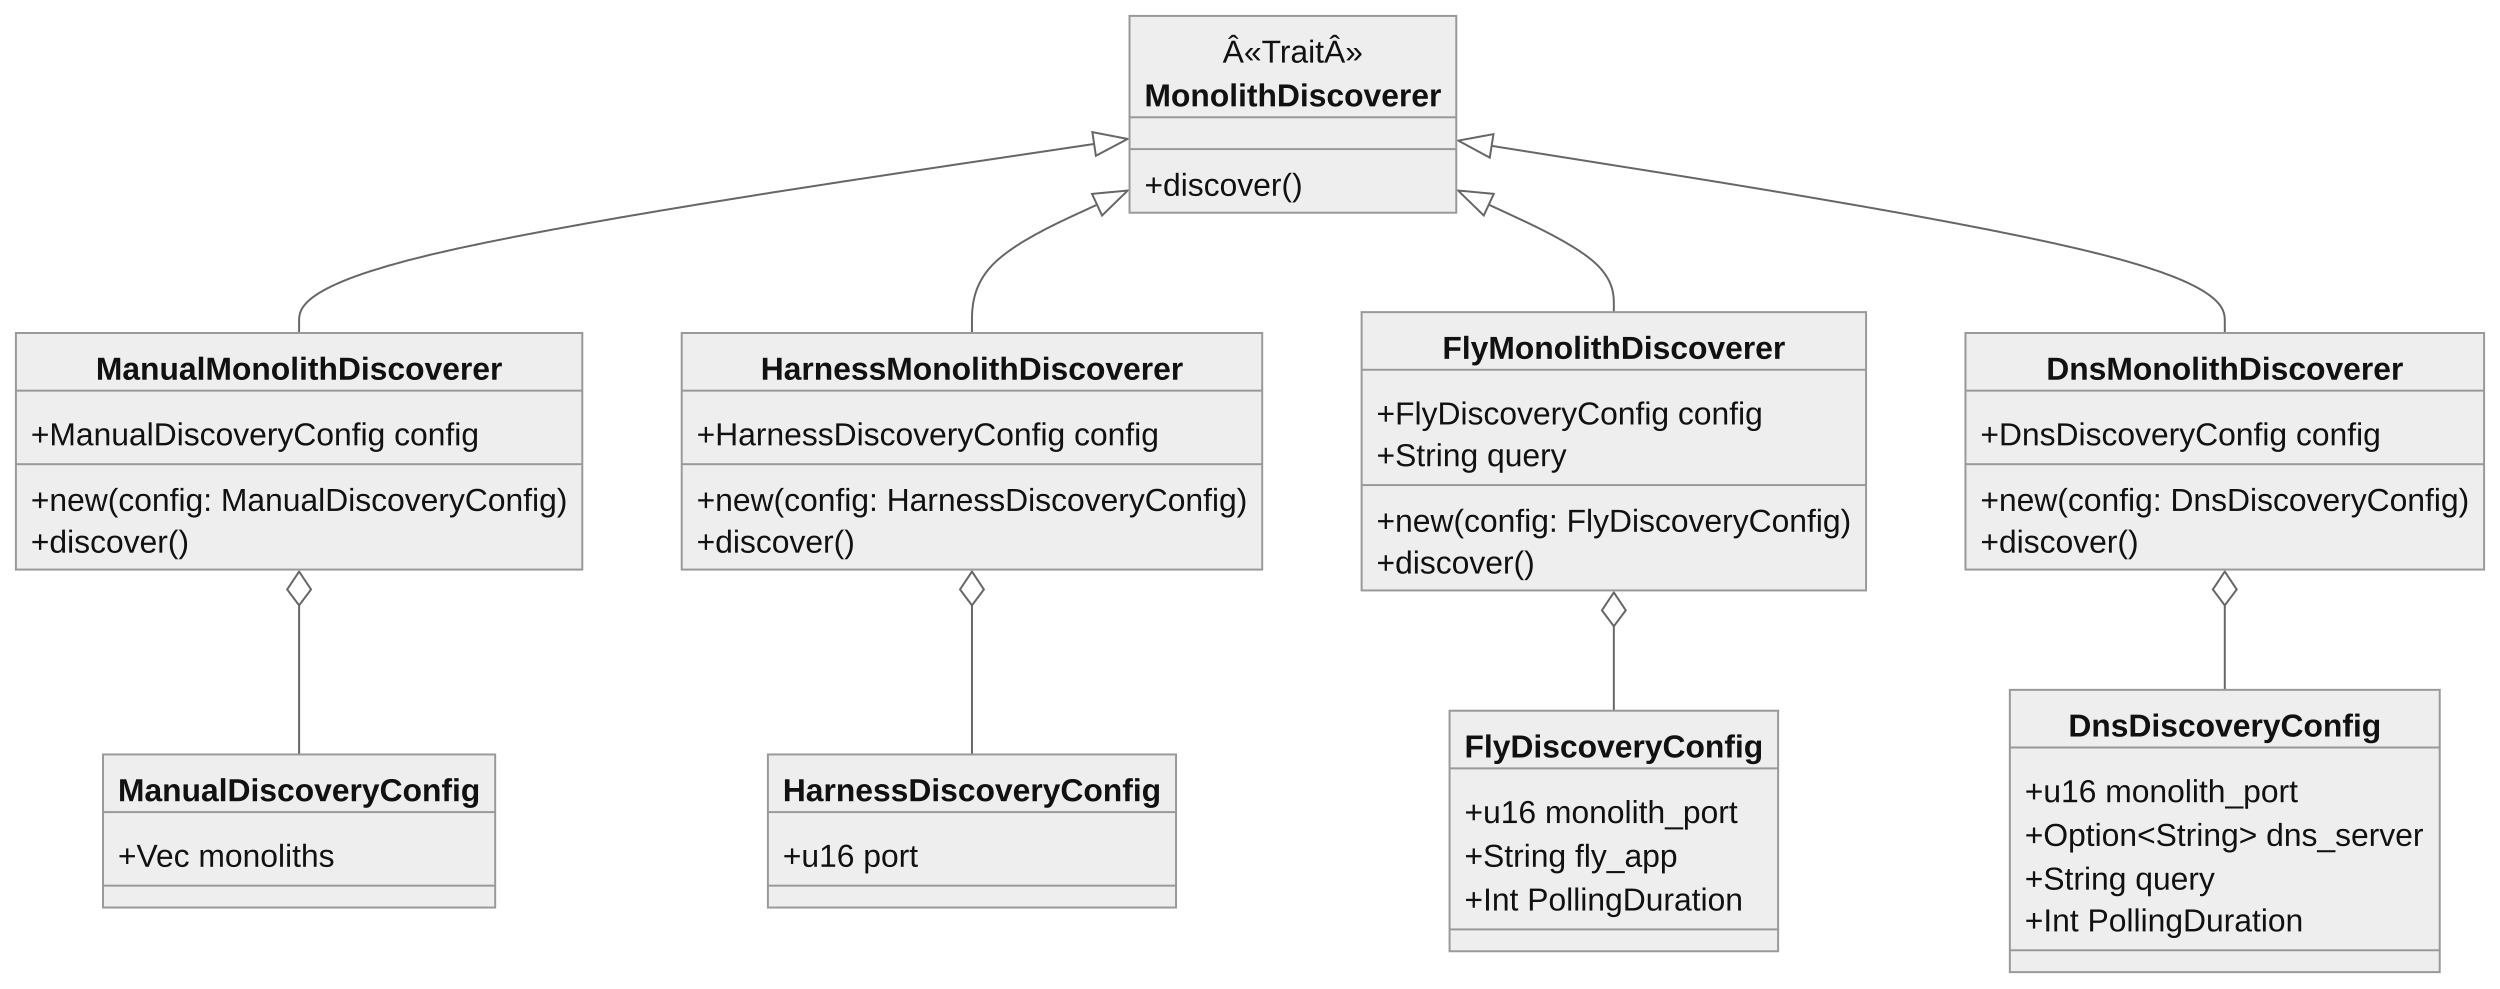
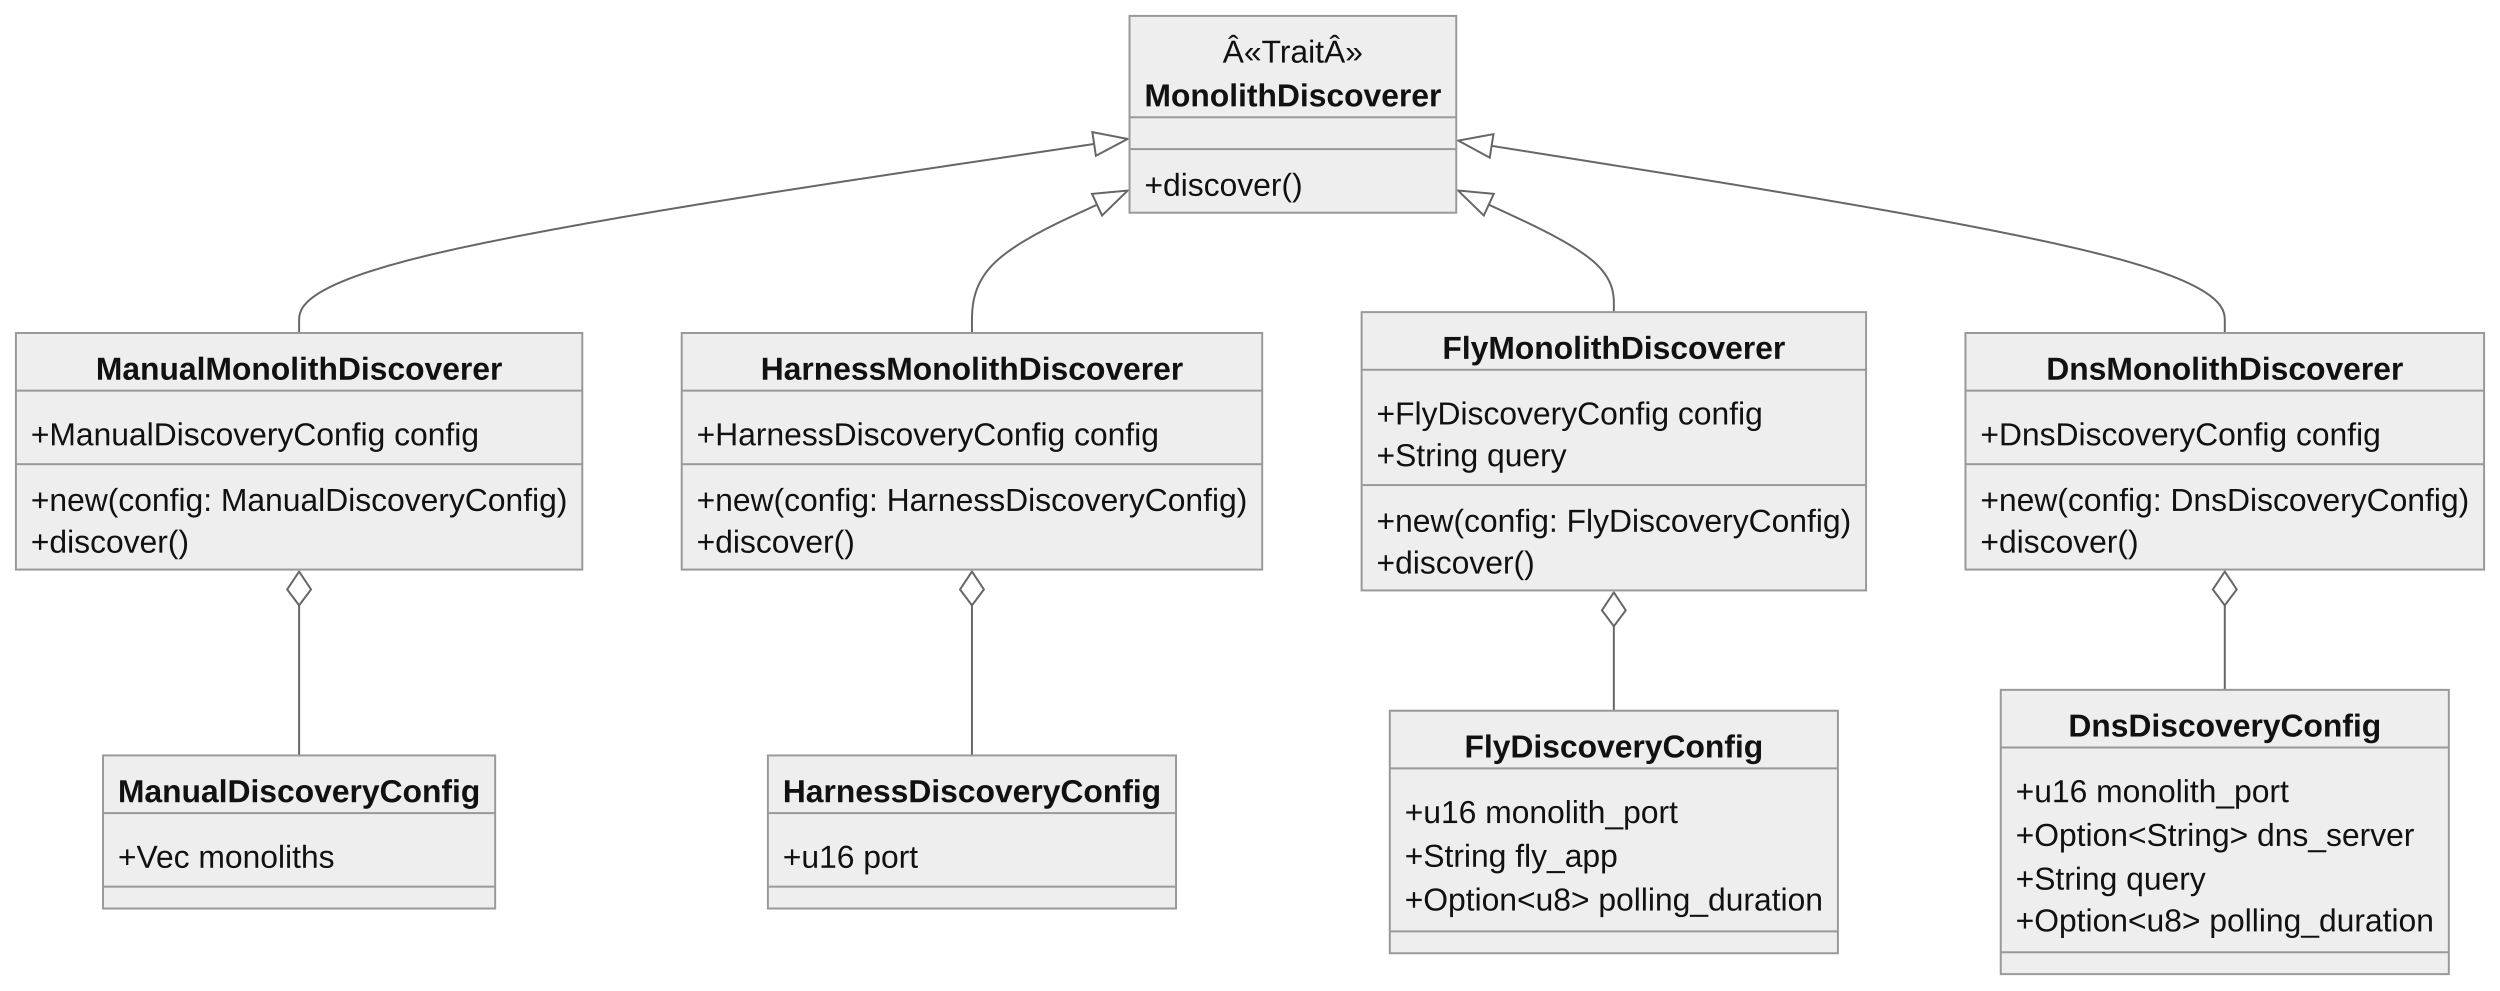
- <svg xmlns="http://www.w3.org/2000/svg" aria-roledescription="classDiagram" role="graphics-document document" viewBox="0 0 1257.531 497" style="max-width: 1257.53px; background-color: white;" width="100%" id="my-svg">
+ <svg xmlns="http://www.w3.org/2000/svg" aria-roledescription="classDiagram" role="graphics-document document" viewBox="0 0 1257.531 498" style="max-width: 1257.53px; background-color: white;" width="100%" id="my-svg">
  <style>#my-svg{font-family:"trebuchet ms",verdana,arial,sans-serif;font-size:16px;fill:#000000;}#my-svg .error-icon{fill:#552222;}#my-svg .error-text{fill:#552222;stroke:#552222;}#my-svg .edge-thickness-normal{stroke-width:2px;}#my-svg .edge-thickness-thick{stroke-width:3.5px;}#my-svg .edge-pattern-solid{stroke-dasharray:0;}#my-svg .edge-pattern-dashed{stroke-dasharray:3;}#my-svg .edge-pattern-dotted{stroke-dasharray:2;}#my-svg .marker{fill:#666;stroke:#666;}#my-svg .marker.cross{stroke:#666;}#my-svg svg{font-family:"trebuchet ms",verdana,arial,sans-serif;font-size:16px;}#my-svg g.classGroup text{fill:#999;stroke:none;font-family:"trebuchet ms",verdana,arial,sans-serif;font-size:10px;}#my-svg g.classGroup text .title{font-weight:bolder;}#my-svg .nodeLabel,#my-svg .edgeLabel{color:#111111;}#my-svg .edgeLabel .label rect{fill:#eee;}#my-svg .label text{fill:#111111;}#my-svg .edgeLabel .label span{background:#eee;}#my-svg .classTitle{font-weight:bolder;}#my-svg .node rect,#my-svg .node circle,#my-svg .node ellipse,#my-svg .node polygon,#my-svg .node path{fill:#eee;stroke:#999;stroke-width:1px;}#my-svg .divider{stroke:#999;stroke-width:1;}#my-svg g.clickable{cursor:pointer;}#my-svg g.classGroup rect{fill:#eee;stroke:#999;}#my-svg g.classGroup line{stroke:#999;stroke-width:1;}#my-svg .classLabel .box{stroke:none;stroke-width:0;fill:#eee;opacity:0.5;}#my-svg .classLabel .label{fill:#999;font-size:10px;}#my-svg .relation{stroke:#666;stroke-width:1;fill:none;}#my-svg .dashed-line{stroke-dasharray:3;}#my-svg .dotted-line{stroke-dasharray:1 2;}#my-svg #compositionStart,#my-svg .composition{fill:#666!important;stroke:#666!important;stroke-width:1;}#my-svg #compositionEnd,#my-svg .composition{fill:#666!important;stroke:#666!important;stroke-width:1;}#my-svg #dependencyStart,#my-svg .dependency{fill:#666!important;stroke:#666!important;stroke-width:1;}#my-svg #dependencyStart,#my-svg .dependency{fill:#666!important;stroke:#666!important;stroke-width:1;}#my-svg #extensionStart,#my-svg .extension{fill:transparent!important;stroke:#666!important;stroke-width:1;}#my-svg #extensionEnd,#my-svg .extension{fill:transparent!important;stroke:#666!important;stroke-width:1;}#my-svg #aggregationStart,#my-svg .aggregation{fill:transparent!important;stroke:#666!important;stroke-width:1;}#my-svg #aggregationEnd,#my-svg .aggregation{fill:transparent!important;stroke:#666!important;stroke-width:1;}#my-svg #lollipopStart,#my-svg .lollipop{fill:#eee!important;stroke:#666!important;stroke-width:1;}#my-svg #lollipopEnd,#my-svg .lollipop{fill:#eee!important;stroke:#666!important;stroke-width:1;}#my-svg .edgeTerminals{font-size:11px;}#my-svg .classTitleText{text-anchor:middle;font-size:18px;fill:#000000;}#my-svg :root{--mermaid-font-family:"trebuchet ms",verdana,arial,sans-serif;}</style>
  <g>
    <defs>
      <marker orient="auto" markerHeight="240" markerWidth="190" refY="7" refX="18" class="marker aggregation classDiagram" id="my-svg_classDiagram-aggregationStart">
        <path d="M 18,7 L9,13 L1,7 L9,1 Z" />
      </marker>
    </defs>
    <defs>
      <marker orient="auto" markerHeight="28" markerWidth="20" refY="7" refX="1" class="marker aggregation classDiagram" id="my-svg_classDiagram-aggregationEnd">
        <path d="M 18,7 L9,13 L1,7 L9,1 Z" />
      </marker>
    </defs>
    <defs>
      <marker orient="auto" markerHeight="240" markerWidth="190" refY="7" refX="18" class="marker extension classDiagram" id="my-svg_classDiagram-extensionStart">
        <path d="M 1,7 L18,13 V 1 Z" />
      </marker>
    </defs>
    <defs>
      <marker orient="auto" markerHeight="28" markerWidth="20" refY="7" refX="1" class="marker extension classDiagram" id="my-svg_classDiagram-extensionEnd">
        <path d="M 1,1 V 13 L18,7 Z" />
      </marker>
    </defs>
    <defs>
      <marker orient="auto" markerHeight="240" markerWidth="190" refY="7" refX="18" class="marker composition classDiagram" id="my-svg_classDiagram-compositionStart">
        <path d="M 18,7 L9,13 L1,7 L9,1 Z" />
      </marker>
    </defs>
    <defs>
      <marker orient="auto" markerHeight="28" markerWidth="20" refY="7" refX="1" class="marker composition classDiagram" id="my-svg_classDiagram-compositionEnd">
        <path d="M 18,7 L9,13 L1,7 L9,1 Z" />
      </marker>
    </defs>
    <defs>
      <marker orient="auto" markerHeight="240" markerWidth="190" refY="7" refX="6" class="marker dependency classDiagram" id="my-svg_classDiagram-dependencyStart">
        <path d="M 5,7 L9,13 L1,7 L9,1 Z" />
      </marker>
    </defs>
    <defs>
      <marker orient="auto" markerHeight="28" markerWidth="20" refY="7" refX="13" class="marker dependency classDiagram" id="my-svg_classDiagram-dependencyEnd">
        <path d="M 18,7 L9,13 L14,7 L9,1 Z" />
      </marker>
    </defs>
    <defs>
      <marker orient="auto" markerHeight="240" markerWidth="190" refY="7" refX="13" class="marker lollipop classDiagram" id="my-svg_classDiagram-lollipopStart">
        <circle r="6" cy="7" cx="7" fill="transparent" stroke="black" />
      </marker>
    </defs>
    <defs>
      <marker orient="auto" markerHeight="240" markerWidth="190" refY="7" refX="1" class="marker lollipop classDiagram" id="my-svg_classDiagram-lollipopEnd">
        <circle r="6" cy="7" cx="7" fill="transparent" stroke="black" />
      </marker>
    </defs>
    <g class="root">
      <g class="clusters" />
      <g class="edgePaths">
        <path marker-end="url(#my-svg_classDiagram-extensionEnd)" style="fill:none" class="edge-pattern-solid relation" id="id1" d="M150.453,167.5L150.453,161.583C150.453,155.667,150.453,143.833,217.104,127.983C283.756,112.134,417.058,92.267,483.709,82.334L550.361,72.401" />
        <path marker-end="url(#my-svg_classDiagram-extensionEnd)" style="fill:none" class="edge-pattern-solid relation" id="id2" d="M488.906,167.5L488.906,161.583C488.906,155.667,488.906,143.833,499.392,133.078C509.878,122.322,530.849,112.644,541.335,107.805L551.82,102.966" />
        <path marker-end="url(#my-svg_classDiagram-extensionEnd)" style="fill:none" class="edge-pattern-solid relation" id="id3" d="M811.781,157L811.781,152.833C811.781,148.667,811.781,140.333,801.296,131.328C790.81,122.322,769.838,112.644,759.353,107.805L748.867,102.966" />
        <path marker-end="url(#my-svg_classDiagram-extensionEnd)" style="fill:none" class="edge-pattern-solid relation" id="id4" d="M1119.094,167.5L1119.094,161.583C1119.094,155.667,1119.094,143.833,1057.628,128.148C996.163,112.462,873.231,92.924,811.766,83.155L750.3,73.386" />
        <path marker-end="url(#my-svg_classDiagram-aggregationEnd)" style="fill:none" class="edge-pattern-solid relation" id="id5" d="M1119.094,347L1119.094,342.833C1119.094,338.667,1119.094,330.333,1119.094,323.25C1119.094,316.167,1119.094,310.333,1119.094,307.417L1119.094,304.5" />
        <path marker-end="url(#my-svg_classDiagram-aggregationEnd)" style="fill:none" class="edge-pattern-solid relation" id="id6" d="M811.781,357.5L811.781,351.583C811.781,345.667,811.781,333.833,811.781,326.75C811.781,319.667,811.781,317.333,811.781,316.167L811.781,315" />
-         <path marker-end="url(#my-svg_classDiagram-aggregationEnd)" style="fill:none" class="edge-pattern-solid relation" id="id7" d="M150.453,379.5L150.453,369.917C150.453,360.333,150.453,341.167,150.453,328.667C150.453,316.167,150.453,310.333,150.453,307.417L150.453,304.5" />
-         <path marker-end="url(#my-svg_classDiagram-aggregationEnd)" style="fill:none" class="edge-pattern-solid relation" id="id8" d="M488.906,379.5L488.906,369.917C488.906,360.333,488.906,341.167,488.906,328.667C488.906,316.167,488.906,310.333,488.906,307.417L488.906,304.5" />
+         <path marker-end="url(#my-svg_classDiagram-aggregationEnd)" style="fill:none" class="edge-pattern-solid relation" id="id7" d="M150.453,380L150.453,370.333C150.453,360.667,150.453,341.333,150.453,328.75C150.453,316.167,150.453,310.333,150.453,307.417L150.453,304.5" />
+         <path marker-end="url(#my-svg_classDiagram-aggregationEnd)" style="fill:none" class="edge-pattern-solid relation" id="id8" d="M488.906,380L488.906,370.333C488.906,360.667,488.906,341.333,488.906,328.75C488.906,316.167,488.906,310.333,488.906,307.417L488.906,304.5" />
      </g>
      <g class="edgeLabels">
        <g class="edgeLabel">
          <g transform="translate(0, 0)" class="label">
            <rect height="0" width="0" ry="0" rx="0" />
            <text style="">
              <tspan class="row" x="0" dy="1em" xml:space="preserve" />
            </text>
          </g>
        </g>
        <g class="edgeLabel">
          <g transform="translate(0, 0)" class="label">
            <rect height="0" width="0" ry="0" rx="0" />
            <text style="">
              <tspan class="row" x="0" dy="1em" xml:space="preserve" />
            </text>
          </g>
        </g>
        <g class="edgeLabel">
          <g transform="translate(0, 0)" class="label">
            <rect height="0" width="0" ry="0" rx="0" />
            <text style="">
              <tspan class="row" x="0" dy="1em" xml:space="preserve" />
            </text>
          </g>
        </g>
        <g class="edgeLabel">
          <g transform="translate(0, 0)" class="label">
            <rect height="0" width="0" ry="0" rx="0" />
            <text style="">
              <tspan class="row" x="0" dy="1em" xml:space="preserve" />
            </text>
          </g>
        </g>
        <g class="edgeLabel">
          <g transform="translate(0, 0)" class="label">
            <rect height="0" width="0" ry="0" rx="0" />
            <text style="">
              <tspan class="row" x="0" dy="1em" xml:space="preserve" />
            </text>
          </g>
        </g>
        <g class="edgeLabel">
          <g transform="translate(0, 0)" class="label">
            <rect height="0" width="0" ry="0" rx="0" />
            <text style="">
              <tspan class="row" x="0" dy="1em" xml:space="preserve" />
            </text>
          </g>
        </g>
        <g class="edgeLabel">
          <g transform="translate(0, 0)" class="label">
            <rect height="0" width="0" ry="0" rx="0" />
            <text style="">
              <tspan class="row" x="0" dy="1em" xml:space="preserve" />
            </text>
          </g>
        </g>
        <g class="edgeLabel">
          <g transform="translate(0, 0)" class="label">
            <rect height="0" width="0" ry="0" rx="0" />
            <text style="">
              <tspan class="row" x="0" dy="1em" xml:space="preserve" />
            </text>
          </g>
        </g>
      </g>
      <g class="nodes">
        <g transform="translate(650.3438, 57.5)" id="classId-MonolithDiscoverer-0" class="node default">
          <rect height="99" width="164.359" y="-49.5" x="-82.18" class="outer title-state" />
          <line y2="1.5" y1="1.5" x2="82.18" x1="-82.18" class="divider" />
          <line y2="17.5" y1="17.5" x2="82.18" x1="-82.18" class="divider" />
          <g class="label">
            <text transform="translate( -35.32422, -42)" style="">
              <tspan class="title-row" x="0" dy="1em" xml:space="preserve">Â«TraitÂ»</tspan>
            </text>
            <text transform="translate( -74.67969, -20)" class="classTitle" style="">
              <tspan class="title-row" x="0" dy="1em" xml:space="preserve">MonolithDiscoverer</tspan>
            </text>
            <text transform="translate( -74.67969, 25)" style="">
              <tspan class="title-row" x="0" dy="1em" xml:space="preserve">+discover()</tspan>
            </text>
          </g>
        </g>
        <g transform="translate(150.4531, 227)" id="classId-ManualMonolithDiscoverer-1" class="node default">
          <rect height="119" width="284.906" y="-59.5" x="-142.453" class="outer title-state" />
          <line y2="-30.5" y1="-30.5" x2="142.453" x1="-142.453" class="divider" />
          <line y2="6.5" y1="6.5" x2="142.453" x1="-142.453" class="divider" />
          <g class="label">
            <text style="">
              <tspan class="title-row" x="0" dy="1em" xml:space="preserve" />
            </text>
            <text transform="translate( -102.2422, -52)" class="classTitle" style="">
              <tspan class="title-row" x="0" dy="1em" xml:space="preserve">ManualMonolithDiscoverer</tspan>
            </text>
            <text transform="translate( -134.9531, -19)" style="">
              <tspan class="title-row" x="0" dy="1em" xml:space="preserve">+ManualDiscoveryConfig config</tspan>
            </text>
            <text transform="translate( -134.9531, 14)" style="">
              <tspan class="title-row" x="0" dy="1em" xml:space="preserve">+new(config: ManualDiscoveryConfig)</tspan>
            </text>
            <text transform="translate( -134.9531, 35)" style="">
              <tspan class="title-row" x="0" dy="1em" xml:space="preserve">+discover()</tspan>
            </text>
          </g>
        </g>
        <g transform="translate(488.9062, 227)" id="classId-HarnessMonolithDiscoverer-2" class="node default">
          <rect height="119" width="292" y="-59.5" x="-146" class="outer title-state" />
          <line y2="-30.5" y1="-30.5" x2="146" x1="-146" class="divider" />
          <line y2="6.5" y1="6.5" x2="146" x1="-146" class="divider" />
          <g class="label">
            <text style="">
              <tspan class="title-row" x="0" dy="1em" xml:space="preserve" />
            </text>
            <text transform="translate( -106.2578, -52)" class="classTitle" style="">
              <tspan class="title-row" x="0" dy="1em" xml:space="preserve">HarnessMonolithDiscoverer</tspan>
            </text>
            <text transform="translate( -138.5, -19)" style="">
              <tspan class="title-row" x="0" dy="1em" xml:space="preserve">+HarnessDiscoveryConfig config</tspan>
            </text>
            <text transform="translate( -138.5, 14)" style="">
              <tspan class="title-row" x="0" dy="1em" xml:space="preserve">+new(config: HarnessDiscoveryConfig)</tspan>
            </text>
            <text transform="translate( -138.5, 35)" style="">
              <tspan class="title-row" x="0" dy="1em" xml:space="preserve">+discover()</tspan>
            </text>
          </g>
        </g>
        <g transform="translate(811.7812, 227)" id="classId-FlyMonolithDiscoverer-3" class="node default">
          <rect height="140" width="253.75" y="-70" x="-126.875" class="outer title-state" />
          <line y2="-41" y1="-41" x2="126.875" x1="-126.875" class="divider" />
          <line y2="17" y1="17" x2="126.875" x1="-126.875" class="divider" />
          <g class="label">
            <text style="">
              <tspan class="title-row" x="0" dy="1em" xml:space="preserve" />
            </text>
            <text transform="translate( -86.24219, -62.5)" class="classTitle" style="">
              <tspan class="title-row" x="0" dy="1em" xml:space="preserve">FlyMonolithDiscoverer</tspan>
            </text>
            <text transform="translate( -119.375, -29.5)" style="">
              <tspan class="title-row" x="0" dy="1em" xml:space="preserve">+FlyDiscoveryConfig config</tspan>
            </text>
            <text transform="translate( -119.375, -8.5)" style="">
              <tspan class="title-row" x="0" dy="1em" xml:space="preserve">+String query</tspan>
            </text>
            <text transform="translate( -119.375, 24.5)" style="">
              <tspan class="title-row" x="0" dy="1em" xml:space="preserve">+new(config: FlyDiscoveryConfig)</tspan>
            </text>
            <text transform="translate( -119.375, 45.5)" style="">
              <tspan class="title-row" x="0" dy="1em" xml:space="preserve">+discover()</tspan>
            </text>
          </g>
        </g>
        <g transform="translate(1119.094, 227)" id="classId-DnsMonolithDiscoverer-4" class="node default">
          <rect height="119" width="260.875" y="-59.5" x="-130.438" class="outer title-state" />
          <line y2="-30.5" y1="-30.5" x2="130.438" x1="-130.438" class="divider" />
          <line y2="6.5" y1="6.5" x2="130.438" x1="-130.438" class="divider" />
          <g class="label">
            <text style="">
              <tspan class="title-row" x="0" dy="1em" xml:space="preserve" />
            </text>
            <text transform="translate( -89.79688, -52)" class="classTitle" style="">
              <tspan class="title-row" x="0" dy="1em" xml:space="preserve">DnsMonolithDiscoverer</tspan>
            </text>
            <text transform="translate( -122.9375, -19)" style="">
              <tspan class="title-row" x="0" dy="1em" xml:space="preserve">+DnsDiscoveryConfig config</tspan>
            </text>
            <text transform="translate( -122.9375, 14)" style="">
              <tspan class="title-row" x="0" dy="1em" xml:space="preserve">+new(config: DnsDiscoveryConfig)</tspan>
            </text>
            <text transform="translate( -122.9375, 35)" style="">
              <tspan class="title-row" x="0" dy="1em" xml:space="preserve">+discover()</tspan>
            </text>
          </g>
        </g>
-         <g transform="translate(1119.094, 418)" id="classId-DnsDiscoveryConfig-5" class="node default">
-           <rect height="142" width="216.234" y="-71" x="-108.117" class="outer title-state" />
-           <line y2="-42" y1="-42" x2="108.117" x1="-108.117" class="divider" />
-           <line y2="60" y1="60" x2="108.117" x1="-108.117" class="divider" />
-           <g class="label">
-             <text style="">
-               <tspan class="title-row" x="0" dy="1em" xml:space="preserve" />
-             </text>
-             <text transform="translate( -78.6875, -63.5)" class="classTitle" style="">
+         <g transform="translate(1119.094, 418.5)" id="classId-DnsDiscoveryConfig-5" class="node default">
+           <rect height="143" width="225.391" y="-71.5" x="-112.695" class="outer title-state" />
+           <line y2="-42.5" y1="-42.5" x2="112.695" x1="-112.695" class="divider" />
+           <line y2="60.5" y1="60.5" x2="112.695" x1="-112.695" class="divider" />
+           <g class="label">
+             <text style="">
+               <tspan class="title-row" x="0" dy="1em" xml:space="preserve" />
+             </text>
+             <text transform="translate( -78.6875, -64)" class="classTitle" style="">
              <tspan class="title-row" x="0" dy="1em" xml:space="preserve">DnsDiscoveryConfig</tspan>
            </text>
-             <text transform="translate( -100.6172, -30.5)" style="">
+             <text transform="translate( -105.1953, -31)" style="">
              <tspan class="title-row" x="0" dy="1em" xml:space="preserve">+u16 monolith_port</tspan>
            </text>
-             <text transform="translate( -100.6172, -8.5)" style="">
+             <text transform="translate( -105.1953, -9)" style="">
              <tspan class="title-row" x="0" dy="1em" xml:space="preserve">+Option&lt;String&gt; dns_server</tspan>
            </text>
-             <text transform="translate( -100.6172, 13.5)" style="">
+             <text transform="translate( -105.1953, 13)" style="">
              <tspan class="title-row" x="0" dy="1em" xml:space="preserve">+String query</tspan>
            </text>
-             <text transform="translate( -100.6172, 34.5)" style="">
-               <tspan class="title-row" x="0" dy="1em" xml:space="preserve">+Int PollingDuration</tspan>
-             </text>
-           </g>
-         </g>
-         <g transform="translate(811.7812, 418)" id="classId-FlyDiscoveryConfig-6" class="node default">
-           <rect height="121" width="165.266" y="-60.5" x="-82.633" class="outer title-state" />
-           <line y2="-31.5" y1="-31.5" x2="82.633" x1="-82.633" class="divider" />
-           <line y2="49.5" y1="49.5" x2="82.633" x1="-82.633" class="divider" />
-           <g class="label">
-             <text style="">
-               <tspan class="title-row" x="0" dy="1em" xml:space="preserve" />
-             </text>
-             <text transform="translate( -75.13281, -53)" class="classTitle" style="">
+             <text transform="translate( -105.1953, 34)" style="">
+               <tspan class="title-row" x="0" dy="1em" xml:space="preserve">+Option&lt;u8&gt; polling_duration</tspan>
+             </text>
+           </g>
+         </g>
+         <g transform="translate(811.7812, 418.5)" id="classId-FlyDiscoveryConfig-6" class="node default">
+           <rect height="122" width="225.391" y="-61" x="-112.695" class="outer title-state" />
+           <line y2="-32" y1="-32" x2="112.695" x1="-112.695" class="divider" />
+           <line y2="50" y1="50" x2="112.695" x1="-112.695" class="divider" />
+           <g class="label">
+             <text style="">
+               <tspan class="title-row" x="0" dy="1em" xml:space="preserve" />
+             </text>
+             <text transform="translate( -75.13281, -53.5)" class="classTitle" style="">
              <tspan class="title-row" x="0" dy="1em" xml:space="preserve">FlyDiscoveryConfig</tspan>
            </text>
-             <text transform="translate( -75.13281, -20)" style="">
+             <text transform="translate( -105.1953, -20.5)" style="">
              <tspan class="title-row" x="0" dy="1em" xml:space="preserve">+u16 monolith_port</tspan>
            </text>
-             <text transform="translate( -75.13281, 2)" style="">
+             <text transform="translate( -105.1953, 1.5)" style="">
              <tspan class="title-row" x="0" dy="1em" xml:space="preserve">+String fly_app</tspan>
            </text>
-             <text transform="translate( -75.13281, 24)" style="">
-               <tspan class="title-row" x="0" dy="1em" xml:space="preserve">+Int PollingDuration</tspan>
-             </text>
-           </g>
-         </g>
-         <g transform="translate(150.4531, 418)" id="classId-ManualDiscoveryConfig-7" class="node default">
+             <text transform="translate( -105.1953, 23.5)" style="">
+               <tspan class="title-row" x="0" dy="1em" xml:space="preserve">+Option&lt;u8&gt; polling_duration</tspan>
+             </text>
+           </g>
+         </g>
+         <g transform="translate(150.4531, 418.5)" id="classId-ManualDiscoveryConfig-7" class="node default">
          <rect height="77" width="197.266" y="-38.5" x="-98.633" class="outer title-state" />
          <line y2="-9.5" y1="-9.5" x2="98.633" x1="-98.633" class="divider" />
          <line y2="27.5" y1="27.5" x2="98.633" x1="-98.633" class="divider" />
          <g class="label">
            <text style="">
              <tspan class="title-row" x="0" dy="1em" xml:space="preserve" />
            </text>
            <text transform="translate( -91.13281, -31)" class="classTitle" style="">
              <tspan class="title-row" x="0" dy="1em" xml:space="preserve">ManualDiscoveryConfig</tspan>
            </text>
            <text transform="translate( -91.13281, 2)" style="">
              <tspan class="title-row" x="0" dy="1em" xml:space="preserve">+Vec monoliths</tspan>
            </text>
          </g>
        </g>
-         <g transform="translate(488.9062, 418)" id="classId-HarnessDiscoveryConfig-8" class="node default">
+         <g transform="translate(488.9062, 418.5)" id="classId-HarnessDiscoveryConfig-8" class="node default">
          <rect height="77" width="205.297" y="-38.5" x="-102.648" class="outer title-state" />
          <line y2="-9.5" y1="-9.5" x2="102.648" x1="-102.648" class="divider" />
          <line y2="27.5" y1="27.5" x2="102.648" x1="-102.648" class="divider" />
          <g class="label">
            <text style="">
              <tspan class="title-row" x="0" dy="1em" xml:space="preserve" />
            </text>
            <text transform="translate( -95.14844, -31)" class="classTitle" style="">
              <tspan class="title-row" x="0" dy="1em" xml:space="preserve">HarnessDiscoveryConfig</tspan>
            </text>
            <text transform="translate( -95.14844, 2)" style="">
              <tspan class="title-row" x="0" dy="1em" xml:space="preserve">+u16 port</tspan>
            </text>
          </g>
        </g>
      </g>
    </g>
  </g>
</svg>
